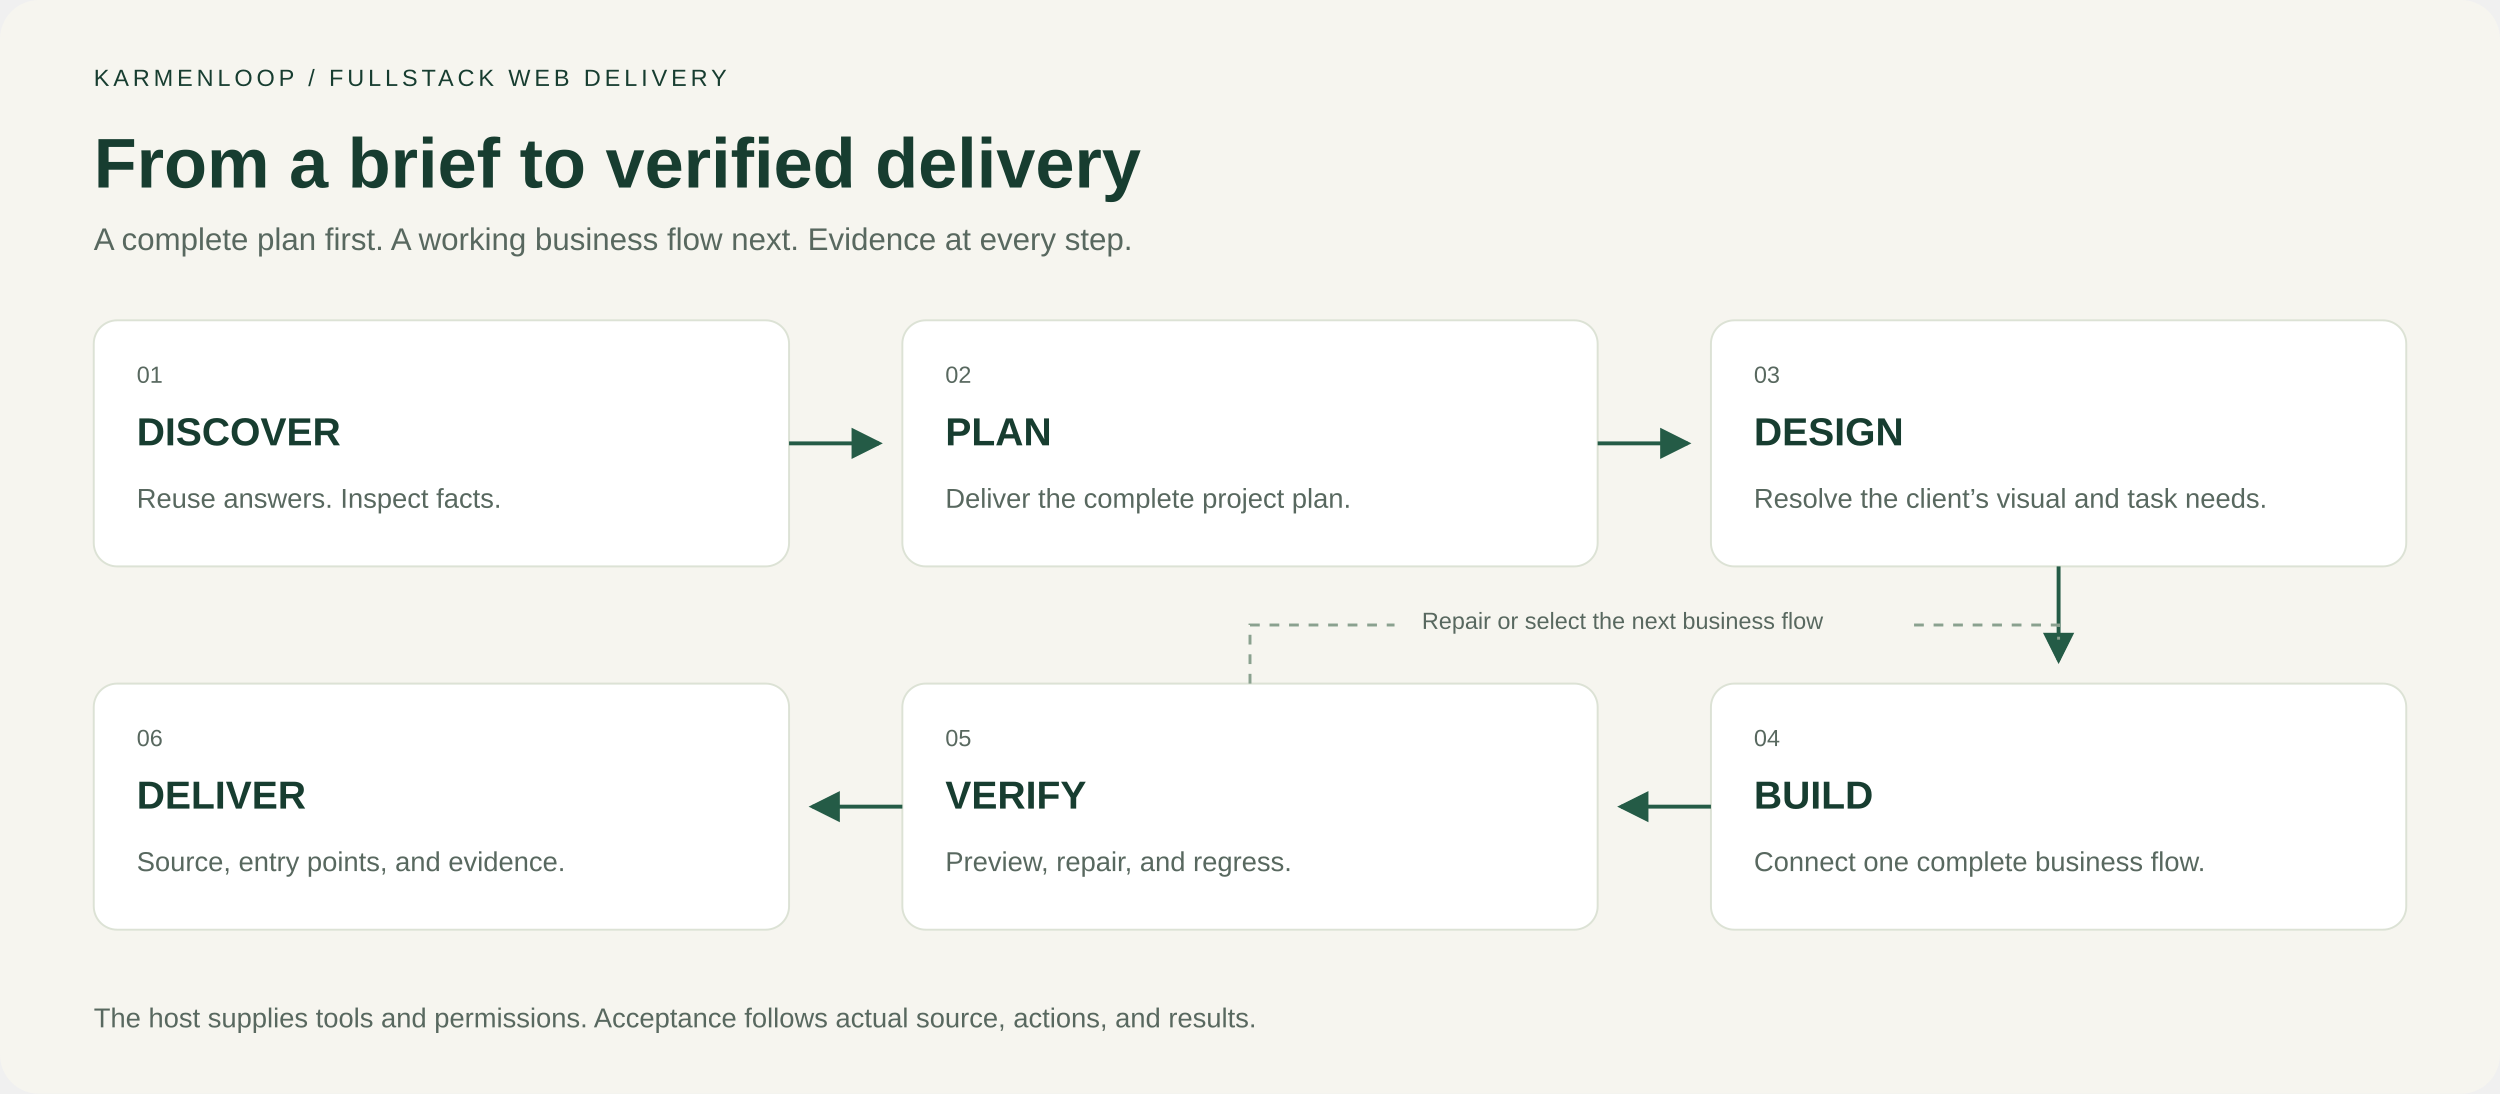
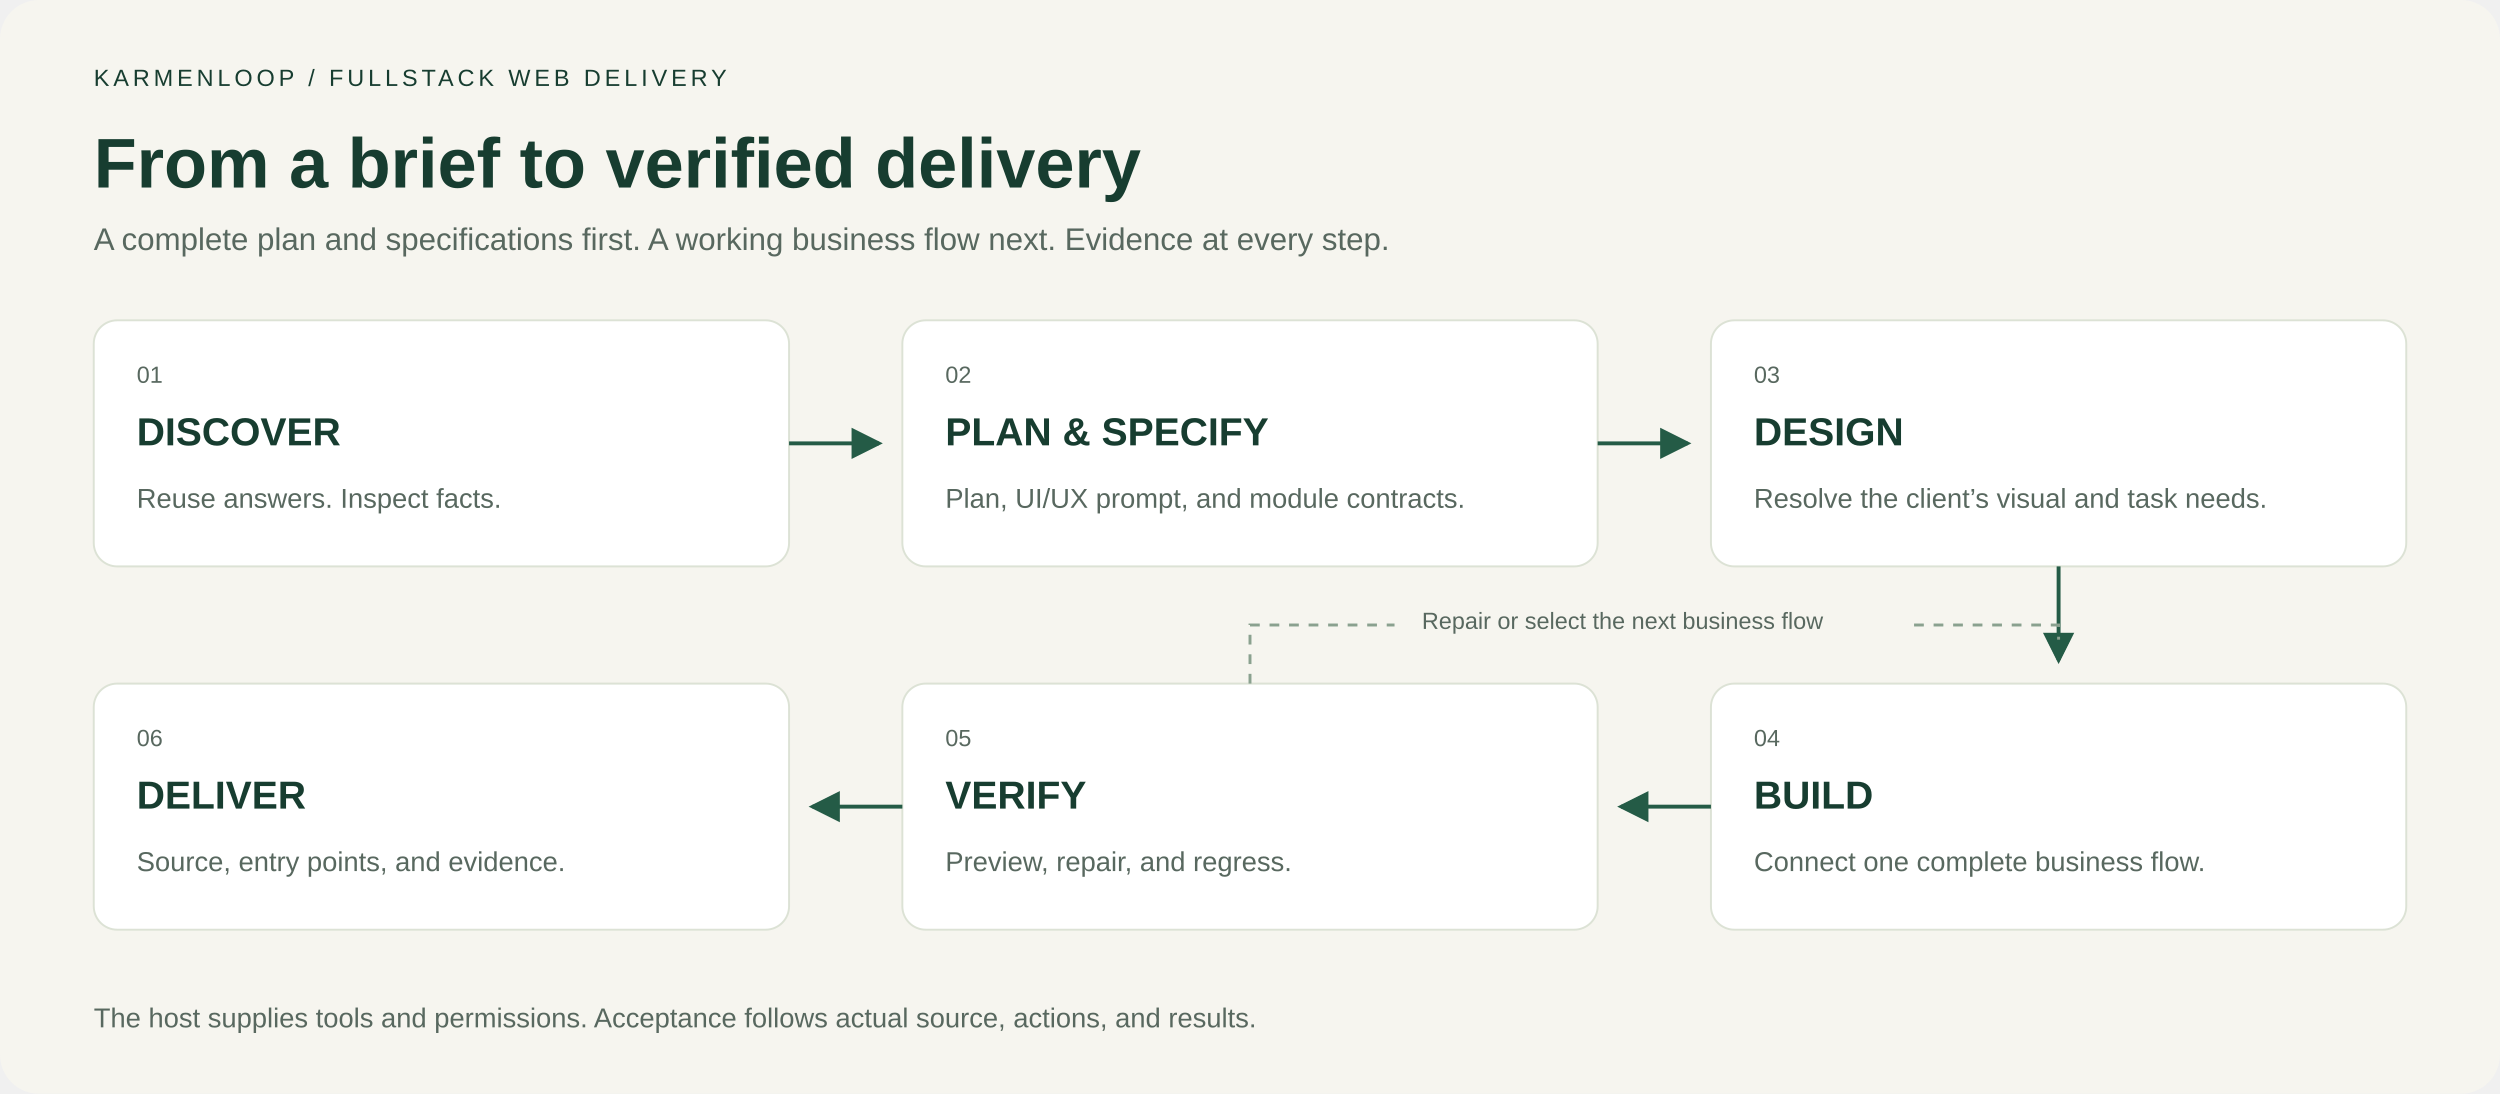
<svg xmlns="http://www.w3.org/2000/svg" width="1280" height="560" viewBox="0 0 1280 560" role="img" aria-labelledby="title description">
  <defs>
    <marker id="arrow" markerWidth="8" markerHeight="8" refX="7" refY="4" orient="auto">
      <path d="M0 0L8 4L0 8Z" fill="#245b46" />
    </marker>
  </defs>
  <rect width="1280" height="560" rx="20" fill="#f6f5ef" />
  <g font-family="Arial, Helvetica, sans-serif" fill="#173d30">
    <text x="48" y="44" font-size="12" letter-spacing="2">KARMENLOOP / FULLSTACK WEB DELIVERY</text>
    <text x="48" y="96" font-size="36" font-weight="600">From a brief to verified delivery</text>
-     <text x="48" y="128" font-size="16" fill="#58685f">A complete plan first. A working business flow next. Evidence at every step.</text>
+     <text x="48" y="128" font-size="16" fill="#58685f">A complete plan and specifications first. A working business flow next. Evidence at every step.</text>
    <rect x="48" y="164" width="356" height="126" rx="12" fill="white" stroke="#dce2d5" />
    <text x="70" y="196" font-size="12" fill="#58685f">01</text>
    <text x="70" y="228" font-size="20" font-weight="600">DISCOVER</text>
    <text x="70" y="260" font-size="14" fill="#58685f">Reuse answers. Inspect facts.</text>
    <rect x="462" y="164" width="356" height="126" rx="12" fill="white" stroke="#dce2d5" />
    <text x="484" y="196" font-size="12" fill="#58685f">02</text>
-     <text x="484" y="228" font-size="20" font-weight="600">PLAN</text>
-     <text x="484" y="260" font-size="14" fill="#58685f">Deliver the complete project plan.</text>
+     <text x="484" y="228" font-size="20" font-weight="600">PLAN &amp; SPECIFY</text>
+     <text x="484" y="260" font-size="14" fill="#58685f">Plan, UI/UX prompt, and module contracts.</text>
    <rect x="876" y="164" width="356" height="126" rx="12" fill="white" stroke="#dce2d5" />
    <text x="898" y="196" font-size="12" fill="#58685f">03</text>
    <text x="898" y="228" font-size="20" font-weight="600">DESIGN</text>
    <text x="898" y="260" font-size="14" fill="#58685f">Resolve the client’s visual and task needs.</text>
    <rect x="876" y="350" width="356" height="126" rx="12" fill="white" stroke="#dce2d5" />
    <text x="898" y="382" font-size="12" fill="#58685f">04</text>
    <text x="898" y="414" font-size="20" font-weight="600">BUILD</text>
    <text x="898" y="446" font-size="14" fill="#58685f">Connect one complete business flow.</text>
    <rect x="462" y="350" width="356" height="126" rx="12" fill="white" stroke="#dce2d5" />
    <text x="484" y="382" font-size="12" fill="#58685f">05</text>
    <text x="484" y="414" font-size="20" font-weight="600">VERIFY</text>
    <text x="484" y="446" font-size="14" fill="#58685f">Preview, repair, and regress.</text>
    <rect x="48" y="350" width="356" height="126" rx="12" fill="white" stroke="#dce2d5" />
    <text x="70" y="382" font-size="12" fill="#58685f">06</text>
    <text x="70" y="414" font-size="20" font-weight="600">DELIVER</text>
    <text x="70" y="446" font-size="14" fill="#58685f">Source, entry points, and evidence.</text>
    <path d="M404 227H450" fill="none" stroke="#245b46" stroke-width="2" marker-end="url(#arrow)" />
    <path d="M818 227H864" fill="none" stroke="#245b46" stroke-width="2" marker-end="url(#arrow)" />
    <path d="M1054 290V338" fill="none" stroke="#245b46" stroke-width="2" marker-end="url(#arrow)" />
    <path d="M876 413H830" fill="none" stroke="#245b46" stroke-width="2" marker-end="url(#arrow)" />
    <path d="M462 413H416" fill="none" stroke="#245b46" stroke-width="2" marker-end="url(#arrow)" />
    <path d="M640 350V320H1054V338" fill="none" stroke="#8aa18f" stroke-width="1.5" stroke-dasharray="5 5" marker-end="url(#arrow)" />
    <rect x="714" y="305" width="265" height="25" rx="8" fill="#f6f5ef" />
    <text x="728" y="322" font-size="12" fill="#58685f">Repair or select the next business flow</text>
    <text x="48" y="526" font-size="14" fill="#58685f">The host supplies tools and permissions. Acceptance follows actual source, actions, and results.</text>
  </g>
</svg>
